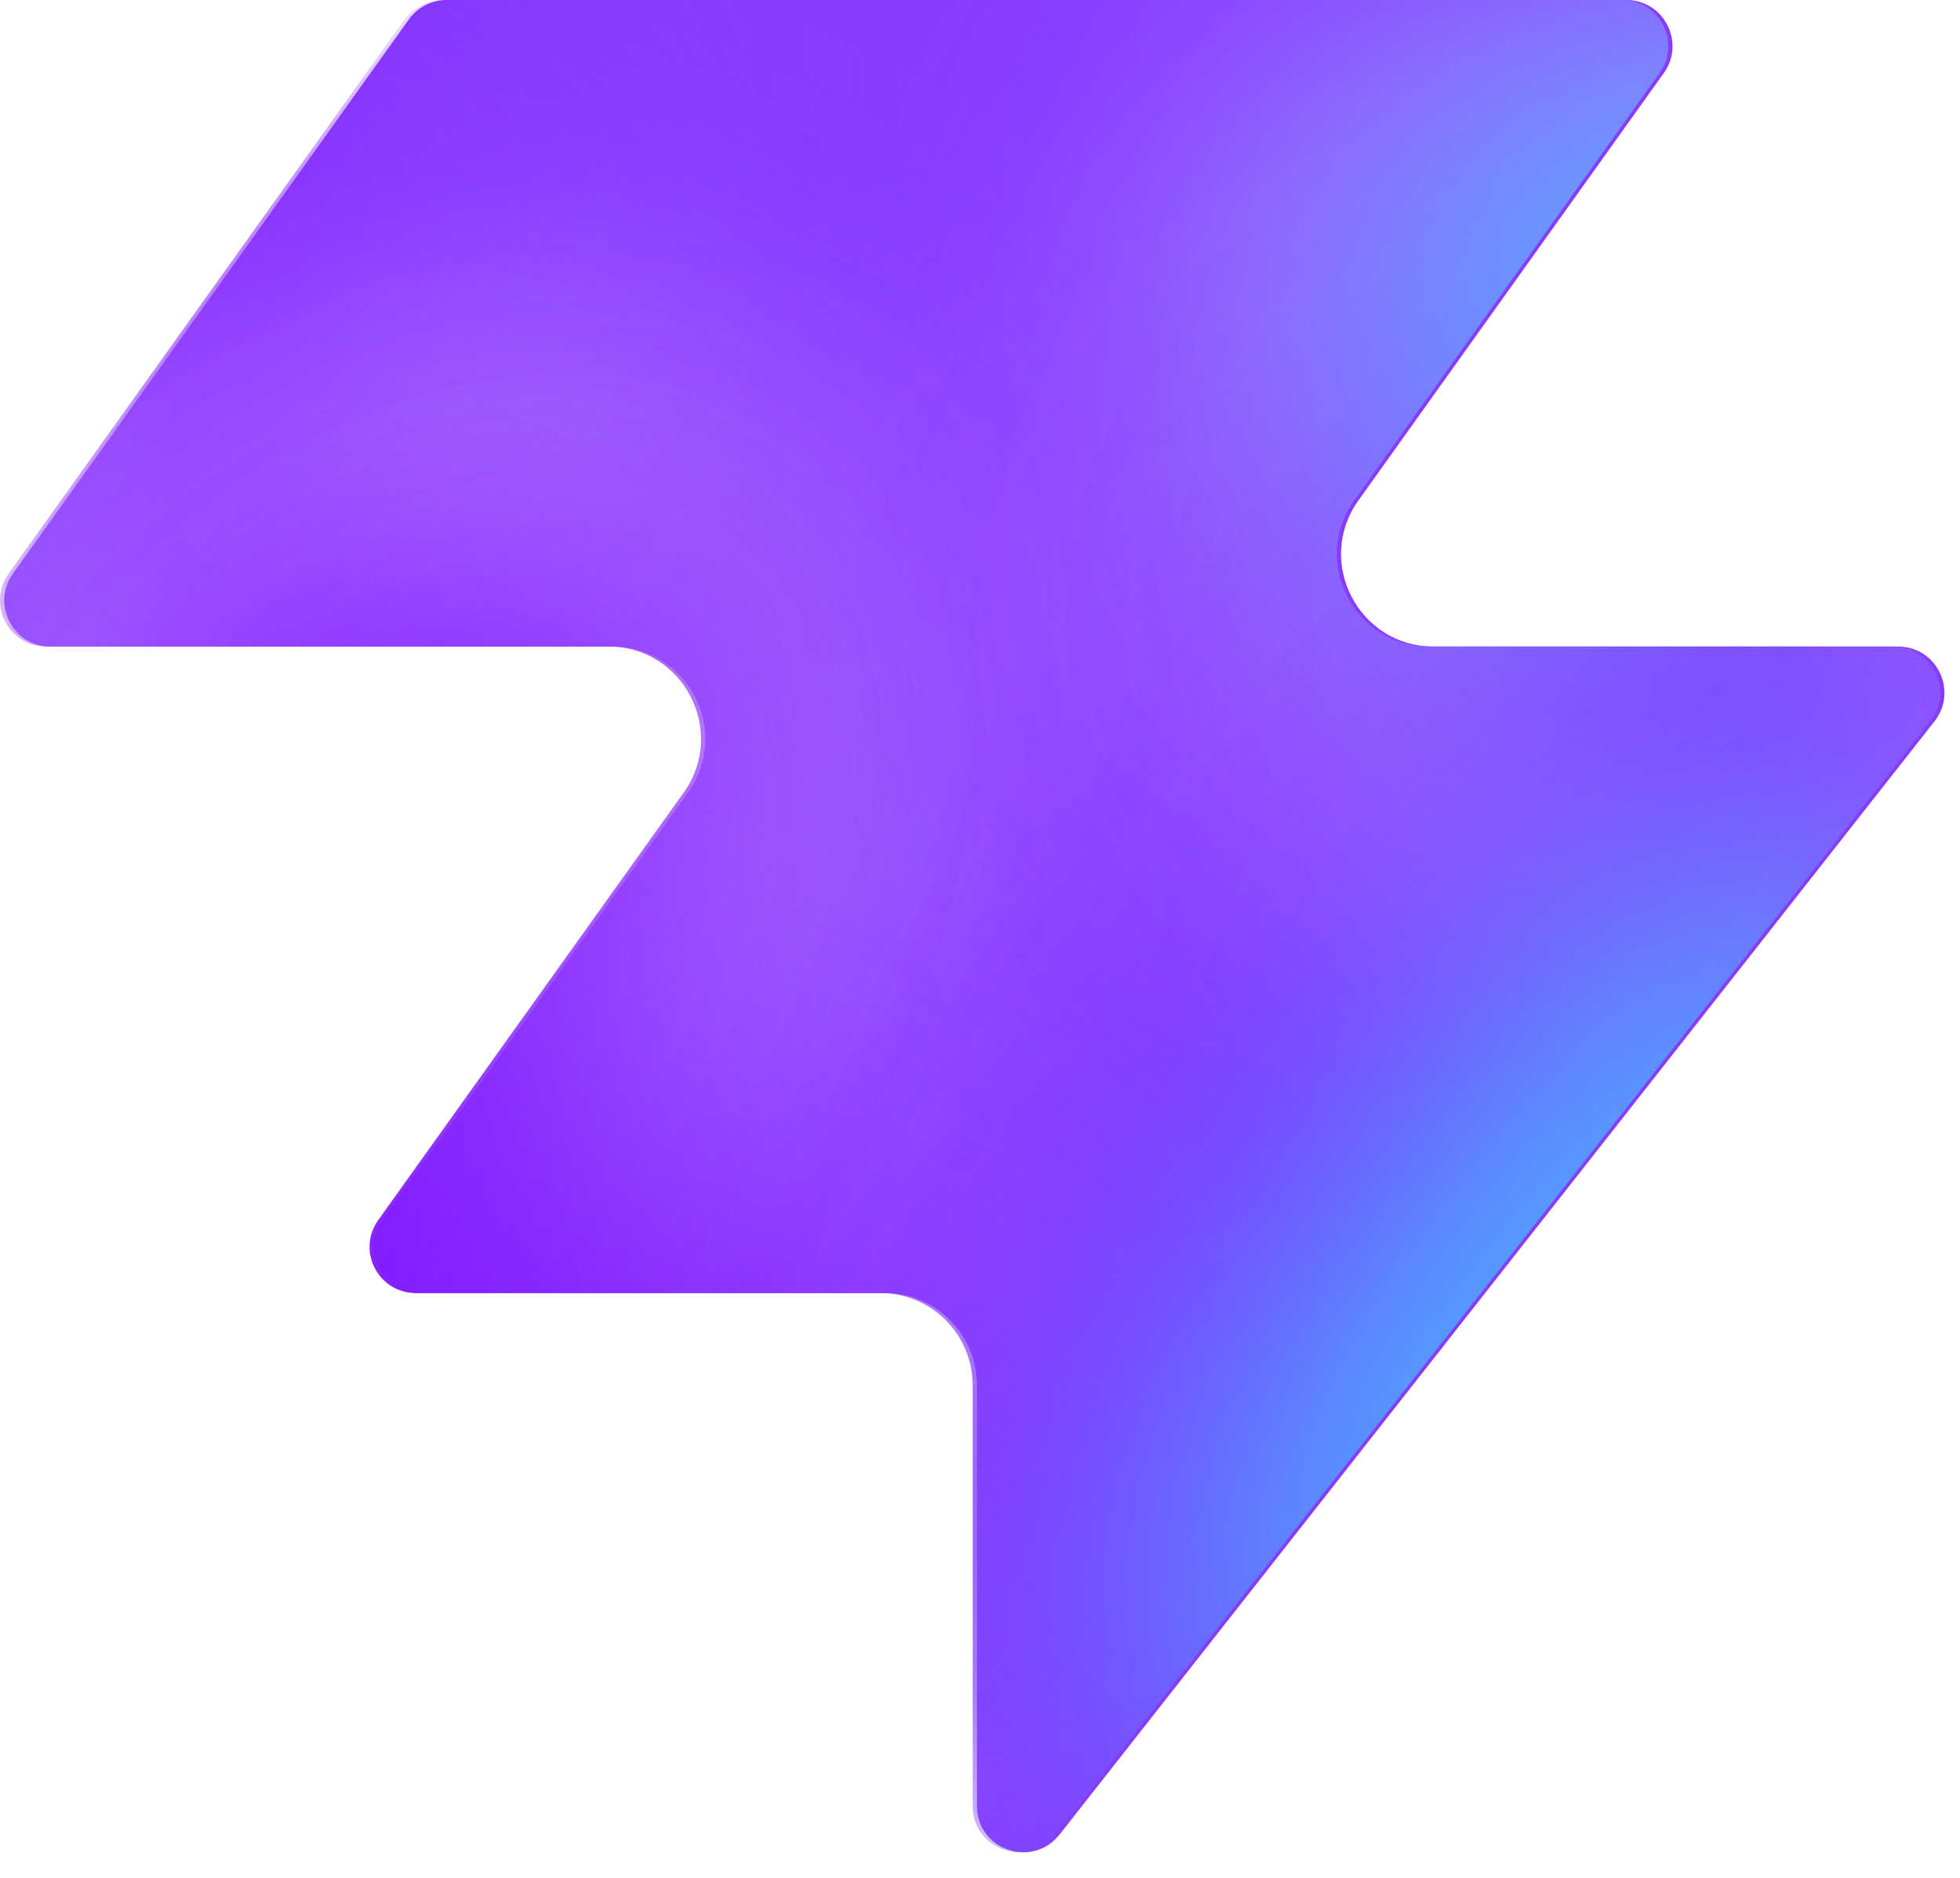
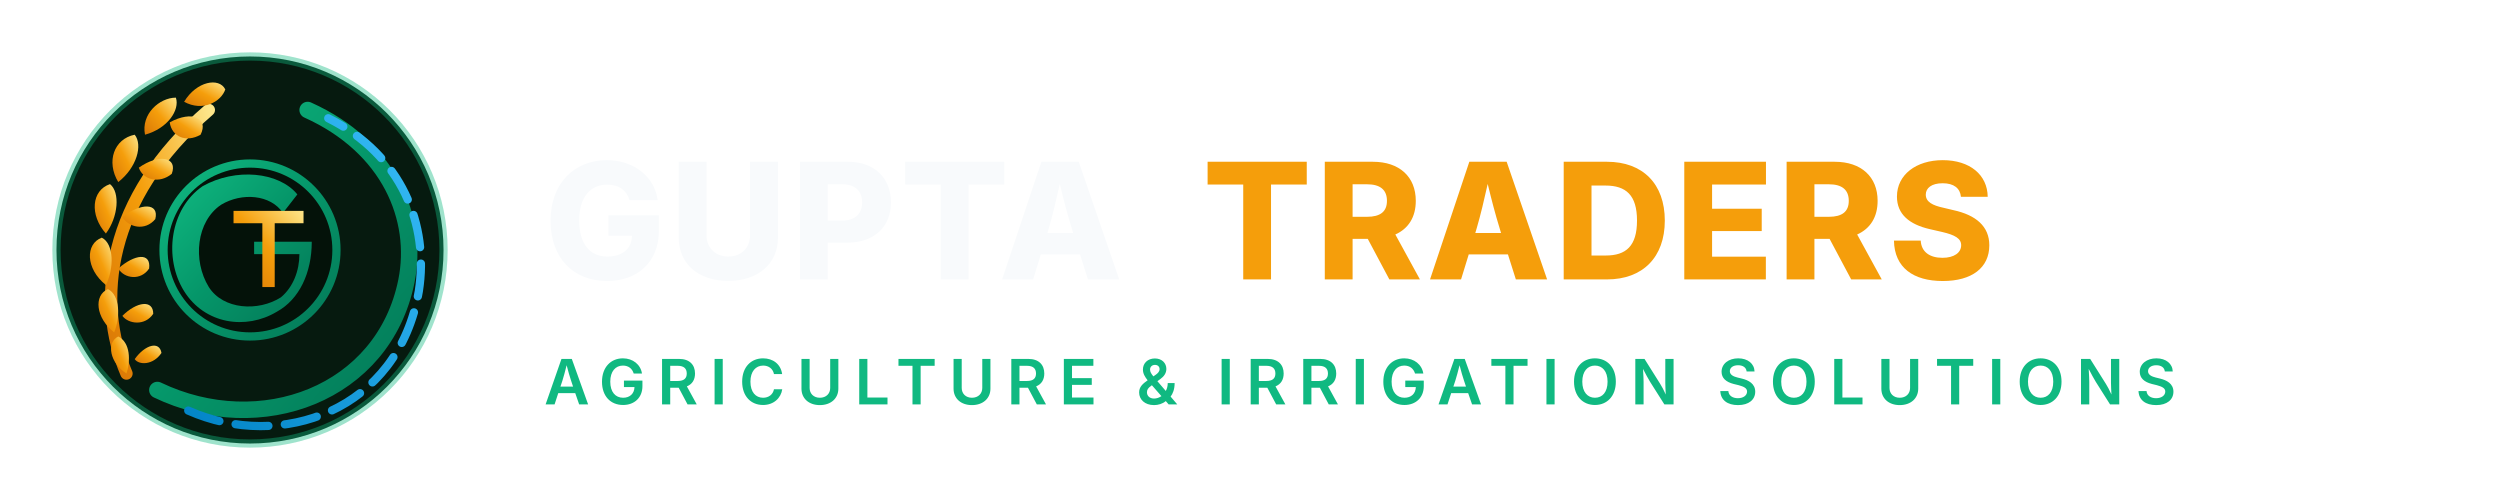
- <svg xmlns="http://www.w3.org/2000/svg" width="48" height="46" fill="none" viewBox="0 0 48 46">
-   <path fill="#863bff" d="M25.946 44.938c-.664.845-2.021.375-2.021-.698V33.937a2.26 2.26 0 0 0-2.262-2.262H10.287c-.92 0-1.456-1.04-.92-1.788l7.48-10.471c1.07-1.497 0-3.578-1.842-3.578H1.237c-.92 0-1.456-1.04-.92-1.788L10.013.474c.214-.297.556-.474.92-.474h28.894c.92 0 1.456 1.04.92 1.788l-7.48 10.471c-1.07 1.498 0 3.579 1.842 3.579h11.377c.943 0 1.473 1.088.89 1.83L25.947 44.94z" style="fill:#863bff;fill:color(display-p3 .525 .23 1);fill-opacity:1" />
-   <mask id="a" width="48" height="46" x="0" y="0" maskUnits="userSpaceOnUse" style="mask-type:alpha">
-     <path fill="#000" d="M25.842 44.938c-.664.844-2.021.375-2.021-.698V33.937a2.26 2.26 0 0 0-2.262-2.262H10.183c-.92 0-1.456-1.04-.92-1.788l7.48-10.471c1.07-1.498 0-3.579-1.842-3.579H1.133c-.92 0-1.456-1.04-.92-1.787L9.91.473c.214-.297.556-.474.92-.474h28.894c.92 0 1.456 1.04.92 1.788l-7.48 10.471c-1.07 1.498 0 3.578 1.842 3.578h11.377c.943 0 1.473 1.088.89 1.832L25.843 44.94z" style="fill:#000;fill-opacity:1" />
-   </mask>
-   <g mask="url(#a)">
-     <g filter="url(#b)">
-       <ellipse cx="5.508" cy="14.704" fill="#ede6ff" rx="5.508" ry="14.704" style="fill:#ede6ff;fill:color(display-p3 .927 .903 1);fill-opacity:1" transform="matrix(.00324 1 1 -.00324 -4.47 31.516)" />
-     </g>
-     <g filter="url(#c)">
-       <ellipse cx="10.399" cy="29.851" fill="#ede6ff" rx="10.399" ry="29.851" style="fill:#ede6ff;fill:color(display-p3 .927 .903 1);fill-opacity:1" transform="matrix(.00324 1 1 -.00324 -39.328 7.883)" />
-     </g>
-     <g filter="url(#d)">
-       <ellipse cx="5.508" cy="30.487" fill="#7e14ff" rx="5.508" ry="30.487" style="fill:#7e14ff;fill:color(display-p3 .492 .077 1);fill-opacity:1" transform="rotate(89.814 -25.913 -14.639)scale(1 -1)" />
-     </g>
-     <g filter="url(#e)">
-       <ellipse cx="5.508" cy="30.599" fill="#7e14ff" rx="5.508" ry="30.599" style="fill:#7e14ff;fill:color(display-p3 .492 .077 1);fill-opacity:1" transform="rotate(89.814 -32.644 -3.334)scale(1 -1)" />
-     </g>
-     <g filter="url(#f)">
-       <ellipse cx="5.508" cy="30.599" fill="#7e14ff" rx="5.508" ry="30.599" style="fill:#7e14ff;fill:color(display-p3 .492 .077 1);fill-opacity:1" transform="matrix(.00324 1 1 -.00324 -34.34 30.47)" />
-     </g>
-     <g filter="url(#g)">
-       <ellipse cx="14.072" cy="22.078" fill="#ede6ff" rx="14.072" ry="22.078" style="fill:#ede6ff;fill:color(display-p3 .927 .903 1);fill-opacity:1" transform="rotate(93.35 24.506 48.493)scale(-1 1)" />
-     </g>
-     <g filter="url(#h)">
-       <ellipse cx="3.47" cy="21.501" fill="#7e14ff" rx="3.47" ry="21.501" style="fill:#7e14ff;fill:color(display-p3 .492 .077 1);fill-opacity:1" transform="rotate(89.009 28.708 47.59)scale(-1 1)" />
-     </g>
-     <g filter="url(#i)">
-       <ellipse cx="3.47" cy="21.501" fill="#7e14ff" rx="3.47" ry="21.501" style="fill:#7e14ff;fill:color(display-p3 .492 .077 1);fill-opacity:1" transform="rotate(89.009 28.708 47.59)scale(-1 1)" />
-     </g>
-     <g filter="url(#j)">
-       <ellipse cx=".387" cy="8.972" fill="#7e14ff" rx="4.407" ry="29.108" style="fill:#7e14ff;fill:color(display-p3 .492 .077 1);fill-opacity:1" transform="rotate(39.51 .387 8.972)" />
-     </g>
-     <g filter="url(#k)">
-       <ellipse cx="47.523" cy="-6.092" fill="#7e14ff" rx="4.407" ry="29.108" style="fill:#7e14ff;fill:color(display-p3 .492 .077 1);fill-opacity:1" transform="rotate(37.892 47.523 -6.092)" />
-     </g>
-     <g filter="url(#l)">
-       <ellipse cx="41.412" cy="6.333" fill="#47bfff" rx="5.971" ry="9.665" style="fill:#47bfff;fill:color(display-p3 .28 .748 1);fill-opacity:1" transform="rotate(37.892 41.412 6.333)" />
-     </g>
-     <g filter="url(#m)">
-       <ellipse cx="-1.879" cy="38.332" fill="#7e14ff" rx="4.407" ry="29.108" style="fill:#7e14ff;fill:color(display-p3 .492 .077 1);fill-opacity:1" transform="rotate(37.892 -1.88 38.332)" />
-     </g>
-     <g filter="url(#n)">
-       <ellipse cx="-1.879" cy="38.332" fill="#7e14ff" rx="4.407" ry="29.108" style="fill:#7e14ff;fill:color(display-p3 .492 .077 1);fill-opacity:1" transform="rotate(37.892 -1.88 38.332)" />
-     </g>
-     <g filter="url(#o)">
-       <ellipse cx="35.651" cy="29.907" fill="#7e14ff" rx="4.407" ry="29.108" style="fill:#7e14ff;fill:color(display-p3 .492 .077 1);fill-opacity:1" transform="rotate(37.892 35.651 29.907)" />
-     </g>
-     <g filter="url(#p)">
-       <ellipse cx="38.418" cy="32.4" fill="#47bfff" rx="5.971" ry="15.297" style="fill:#47bfff;fill:color(display-p3 .28 .748 1);fill-opacity:1" transform="rotate(37.892 38.418 32.4)" />
-     </g>
+ <svg xmlns="http://www.w3.org/2000/svg" viewBox="0 0 340 68" width="340" height="68" fill="none">
+   <defs>
+     <linearGradient id="goldGradH" x1="0%" y1="100%" x2="100%" y2="0%">
+       <stop offset="0%" stop-color="#D97706" />
+       <stop offset="50%" stop-color="#F59E0B" />
+       <stop offset="100%" stop-color="#FDE68A" />
+     </linearGradient>
+     <linearGradient id="greenGradH" x1="0%" y1="0%" x2="100%" y2="100%">
+       <stop offset="0%" stop-color="#10B981" />
+       <stop offset="50%" stop-color="#059669" />
+       <stop offset="100%" stop-color="#047857" />
+     </linearGradient>
+     <linearGradient id="waterGradH" x1="0%" y1="100%" x2="100%" y2="0%">
+       <stop offset="0%" stop-color="#0284C7" />
+       <stop offset="100%" stop-color="#38BDF8" />
+     </linearGradient>
+   </defs>
+   <g transform="translate(6, 6) scale(0.28)">
+     <circle cx="100" cy="100" r="94" fill="#061a0f" stroke="#10B981" stroke-width="4" stroke-opacity="0.4" />
+     <path d="M 40 160 C 25 125 30 75 80 32" stroke="url(#goldGradH)" stroke-width="6" stroke-linecap="round" fill="none" />
+     <path d="M 40 160 C 32 155 30 145 36 142 C 42 145 42 154 40 160 Z" fill="url(#goldGradH)" />
+     <path d="M 44 153 C 49 146 56 144 57 150 C 53 156 46 156 44 153 Z" fill="url(#goldGradH)" />
+     <path d="M 34 140 C 25 133 24 122 31 119 C 37 122 37 133 34 140 Z" fill="url(#goldGradH)" />
+     <path d="M 38 132 C 45 125 53 124 53 131 C 49 137 41 136 38 132 Z" fill="url(#goldGradH)" />
+     <path d="M 30 117 C 20 109 20 97 28 94 C 34 97 34 109 30 117 Z" fill="url(#goldGradH)" />
+     <path d="M 36 109 C 44 102 52 101 51 109 C 47 115 39 114 36 109 Z" fill="url(#goldGradH)" />
+     <path d="M 30 92 C 22 83 23 71 32 68 C 37 72 36 84 30 92 Z" fill="url(#goldGradH)" />
+     <path d="M 38 84 C 47 77 56 77 54 85 C 49 91 41 89 38 84 Z" fill="url(#goldGradH)" />
+     <path d="M 36 67 C 30 57 34 46 44 44 C 48 49 45 60 36 67 Z" fill="url(#goldGradH)" />
+     <path d="M 46 60 C 56 53 65 55 62 63 C 56 68 48 66 46 60 Z" fill="url(#goldGradH)" />
+     <path d="M 49 44 C 47 34 56 26 64 26 C 66 32 60 41 49 44 Z" fill="url(#goldGradH)" />
+     <path d="M 61 38 C 72 32 80 36 76 44 C 69 48 62 45 61 38 Z" fill="url(#goldGradH)" />
+     <path d="M 68 28 C 74 18 85 16 88 22 C 86 28 77 33 68 28 Z" fill="url(#goldGradH)" />
+     <path d="M 55 168 C 105 192 165 170 176 115 C 182 85 168 50 128 32" stroke="url(#greenGradH)" stroke-width="8" stroke-linecap="round" fill="none" />
+     <path d="M 70 178 C 115 198 172 178 182 120 C 187 88 174 54 138 36" stroke="url(#waterGradH)" stroke-width="4" stroke-linecap="round" stroke-dasharray="16 8" fill="none" />
+     <circle cx="100" cy="100" r="42" fill="#041209" stroke="url(#greenGradH)" stroke-width="4" />
+     <path d="M 116 82 C 110 73 96 72 86 78 C 74 86 72 105 80 118 C 87 129 104 130 115 123 C 121 118 124 110 124 102 L 102 102 L 102 96 L 130 96 C 130 111 124 124 113 130 C 98 139 78 136 68 120 C 58 104 61 80 77 69 C 93 60 114 62 123 73 Z" fill="url(#greenGradH)" />
+     <path d="M 92 81 L 126 81 L 126 87 L 112 87 L 112 118 L 106 118 L 106 87 L 92 87 Z" fill="url(#goldGradH)" />
  </g>
-   <defs>
-     <filter id="b" width="60.045" height="41.654" x="-19.77" y="16.149" color-interpolation-filters="sRGB" filterUnits="userSpaceOnUse">
-       <feFlood flood-opacity="0" result="BackgroundImageFix" />
-       <feBlend in="SourceGraphic" in2="BackgroundImageFix" result="shape" />
-       <feGaussianBlur result="effect1_foregroundBlur_2002_17158" stdDeviation="7.659" />
-     </filter>
-     <filter id="c" width="90.34" height="51.437" x="-54.613" y="-7.533" color-interpolation-filters="sRGB" filterUnits="userSpaceOnUse">
-       <feFlood flood-opacity="0" result="BackgroundImageFix" />
-       <feBlend in="SourceGraphic" in2="BackgroundImageFix" result="shape" />
-       <feGaussianBlur result="effect1_foregroundBlur_2002_17158" stdDeviation="7.659" />
-     </filter>
-     <filter id="d" width="79.355" height="29.4" x="-49.64" y="2.03" color-interpolation-filters="sRGB" filterUnits="userSpaceOnUse">
-       <feFlood flood-opacity="0" result="BackgroundImageFix" />
-       <feBlend in="SourceGraphic" in2="BackgroundImageFix" result="shape" />
-       <feGaussianBlur result="effect1_foregroundBlur_2002_17158" stdDeviation="4.596" />
-     </filter>
-     <filter id="e" width="79.579" height="29.4" x="-45.045" y="20.029" color-interpolation-filters="sRGB" filterUnits="userSpaceOnUse">
-       <feFlood flood-opacity="0" result="BackgroundImageFix" />
-       <feBlend in="SourceGraphic" in2="BackgroundImageFix" result="shape" />
-       <feGaussianBlur result="effect1_foregroundBlur_2002_17158" stdDeviation="4.596" />
-     </filter>
-     <filter id="f" width="79.579" height="29.4" x="-43.513" y="21.178" color-interpolation-filters="sRGB" filterUnits="userSpaceOnUse">
-       <feFlood flood-opacity="0" result="BackgroundImageFix" />
-       <feBlend in="SourceGraphic" in2="BackgroundImageFix" result="shape" />
-       <feGaussianBlur result="effect1_foregroundBlur_2002_17158" stdDeviation="4.596" />
-     </filter>
-     <filter id="g" width="74.749" height="58.852" x="15.756" y="-17.901" color-interpolation-filters="sRGB" filterUnits="userSpaceOnUse">
-       <feFlood flood-opacity="0" result="BackgroundImageFix" />
-       <feBlend in="SourceGraphic" in2="BackgroundImageFix" result="shape" />
-       <feGaussianBlur result="effect1_foregroundBlur_2002_17158" stdDeviation="7.659" />
-     </filter>
-     <filter id="h" width="61.377" height="25.362" x="23.548" y="2.284" color-interpolation-filters="sRGB" filterUnits="userSpaceOnUse">
-       <feFlood flood-opacity="0" result="BackgroundImageFix" />
-       <feBlend in="SourceGraphic" in2="BackgroundImageFix" result="shape" />
-       <feGaussianBlur result="effect1_foregroundBlur_2002_17158" stdDeviation="4.596" />
-     </filter>
-     <filter id="i" width="61.377" height="25.362" x="23.548" y="2.284" color-interpolation-filters="sRGB" filterUnits="userSpaceOnUse">
-       <feFlood flood-opacity="0" result="BackgroundImageFix" />
-       <feBlend in="SourceGraphic" in2="BackgroundImageFix" result="shape" />
-       <feGaussianBlur result="effect1_foregroundBlur_2002_17158" stdDeviation="4.596" />
-     </filter>
-     <filter id="j" width="56.045" height="63.649" x="-27.636" y="-22.853" color-interpolation-filters="sRGB" filterUnits="userSpaceOnUse">
-       <feFlood flood-opacity="0" result="BackgroundImageFix" />
-       <feBlend in="SourceGraphic" in2="BackgroundImageFix" result="shape" />
-       <feGaussianBlur result="effect1_foregroundBlur_2002_17158" stdDeviation="4.596" />
-     </filter>
-     <filter id="k" width="54.814" height="64.646" x="20.116" y="-38.415" color-interpolation-filters="sRGB" filterUnits="userSpaceOnUse">
-       <feFlood flood-opacity="0" result="BackgroundImageFix" />
-       <feBlend in="SourceGraphic" in2="BackgroundImageFix" result="shape" />
-       <feGaussianBlur result="effect1_foregroundBlur_2002_17158" stdDeviation="4.596" />
-     </filter>
-     <filter id="l" width="33.541" height="35.313" x="24.641" y="-11.323" color-interpolation-filters="sRGB" filterUnits="userSpaceOnUse">
-       <feFlood flood-opacity="0" result="BackgroundImageFix" />
-       <feBlend in="SourceGraphic" in2="BackgroundImageFix" result="shape" />
-       <feGaussianBlur result="effect1_foregroundBlur_2002_17158" stdDeviation="4.596" />
-     </filter>
-     <filter id="m" width="54.814" height="64.646" x="-29.286" y="6.009" color-interpolation-filters="sRGB" filterUnits="userSpaceOnUse">
-       <feFlood flood-opacity="0" result="BackgroundImageFix" />
-       <feBlend in="SourceGraphic" in2="BackgroundImageFix" result="shape" />
-       <feGaussianBlur result="effect1_foregroundBlur_2002_17158" stdDeviation="4.596" />
-     </filter>
-     <filter id="n" width="54.814" height="64.646" x="-29.286" y="6.009" color-interpolation-filters="sRGB" filterUnits="userSpaceOnUse">
-       <feFlood flood-opacity="0" result="BackgroundImageFix" />
-       <feBlend in="SourceGraphic" in2="BackgroundImageFix" result="shape" />
-       <feGaussianBlur result="effect1_foregroundBlur_2002_17158" stdDeviation="4.596" />
-     </filter>
-     <filter id="o" width="54.814" height="64.646" x="8.244" y="-2.416" color-interpolation-filters="sRGB" filterUnits="userSpaceOnUse">
-       <feFlood flood-opacity="0" result="BackgroundImageFix" />
-       <feBlend in="SourceGraphic" in2="BackgroundImageFix" result="shape" />
-       <feGaussianBlur result="effect1_foregroundBlur_2002_17158" stdDeviation="4.596" />
-     </filter>
-     <filter id="p" width="39.409" height="43.623" x="18.713" y="10.588" color-interpolation-filters="sRGB" filterUnits="userSpaceOnUse">
-       <feFlood flood-opacity="0" result="BackgroundImageFix" />
-       <feBlend in="SourceGraphic" in2="BackgroundImageFix" result="shape" />
-       <feGaussianBlur result="effect1_foregroundBlur_2002_17158" stdDeviation="4.596" />
-     </filter>
-   </defs>
+   <g transform="translate(74, 14)">
+     <text x="0" y="24" font-family="'Inter', -apple-system, sans-serif" font-size="22" font-weight="800" letter-spacing="0.5">
+       <tspan fill="#F8FAFC">GUPTA</tspan>
+       <tspan fill="#F59E0B" dx="6">TRADERS</tspan>
+     </text>
+     <text x="0" y="41" font-family="'Inter', -apple-system, sans-serif" font-size="8.5" font-weight="600" fill="#10B981" letter-spacing="1.6">
+       AGRICULTURE &amp; IRRIGATION SOLUTIONS
+     </text>
+   </g>
</svg>
